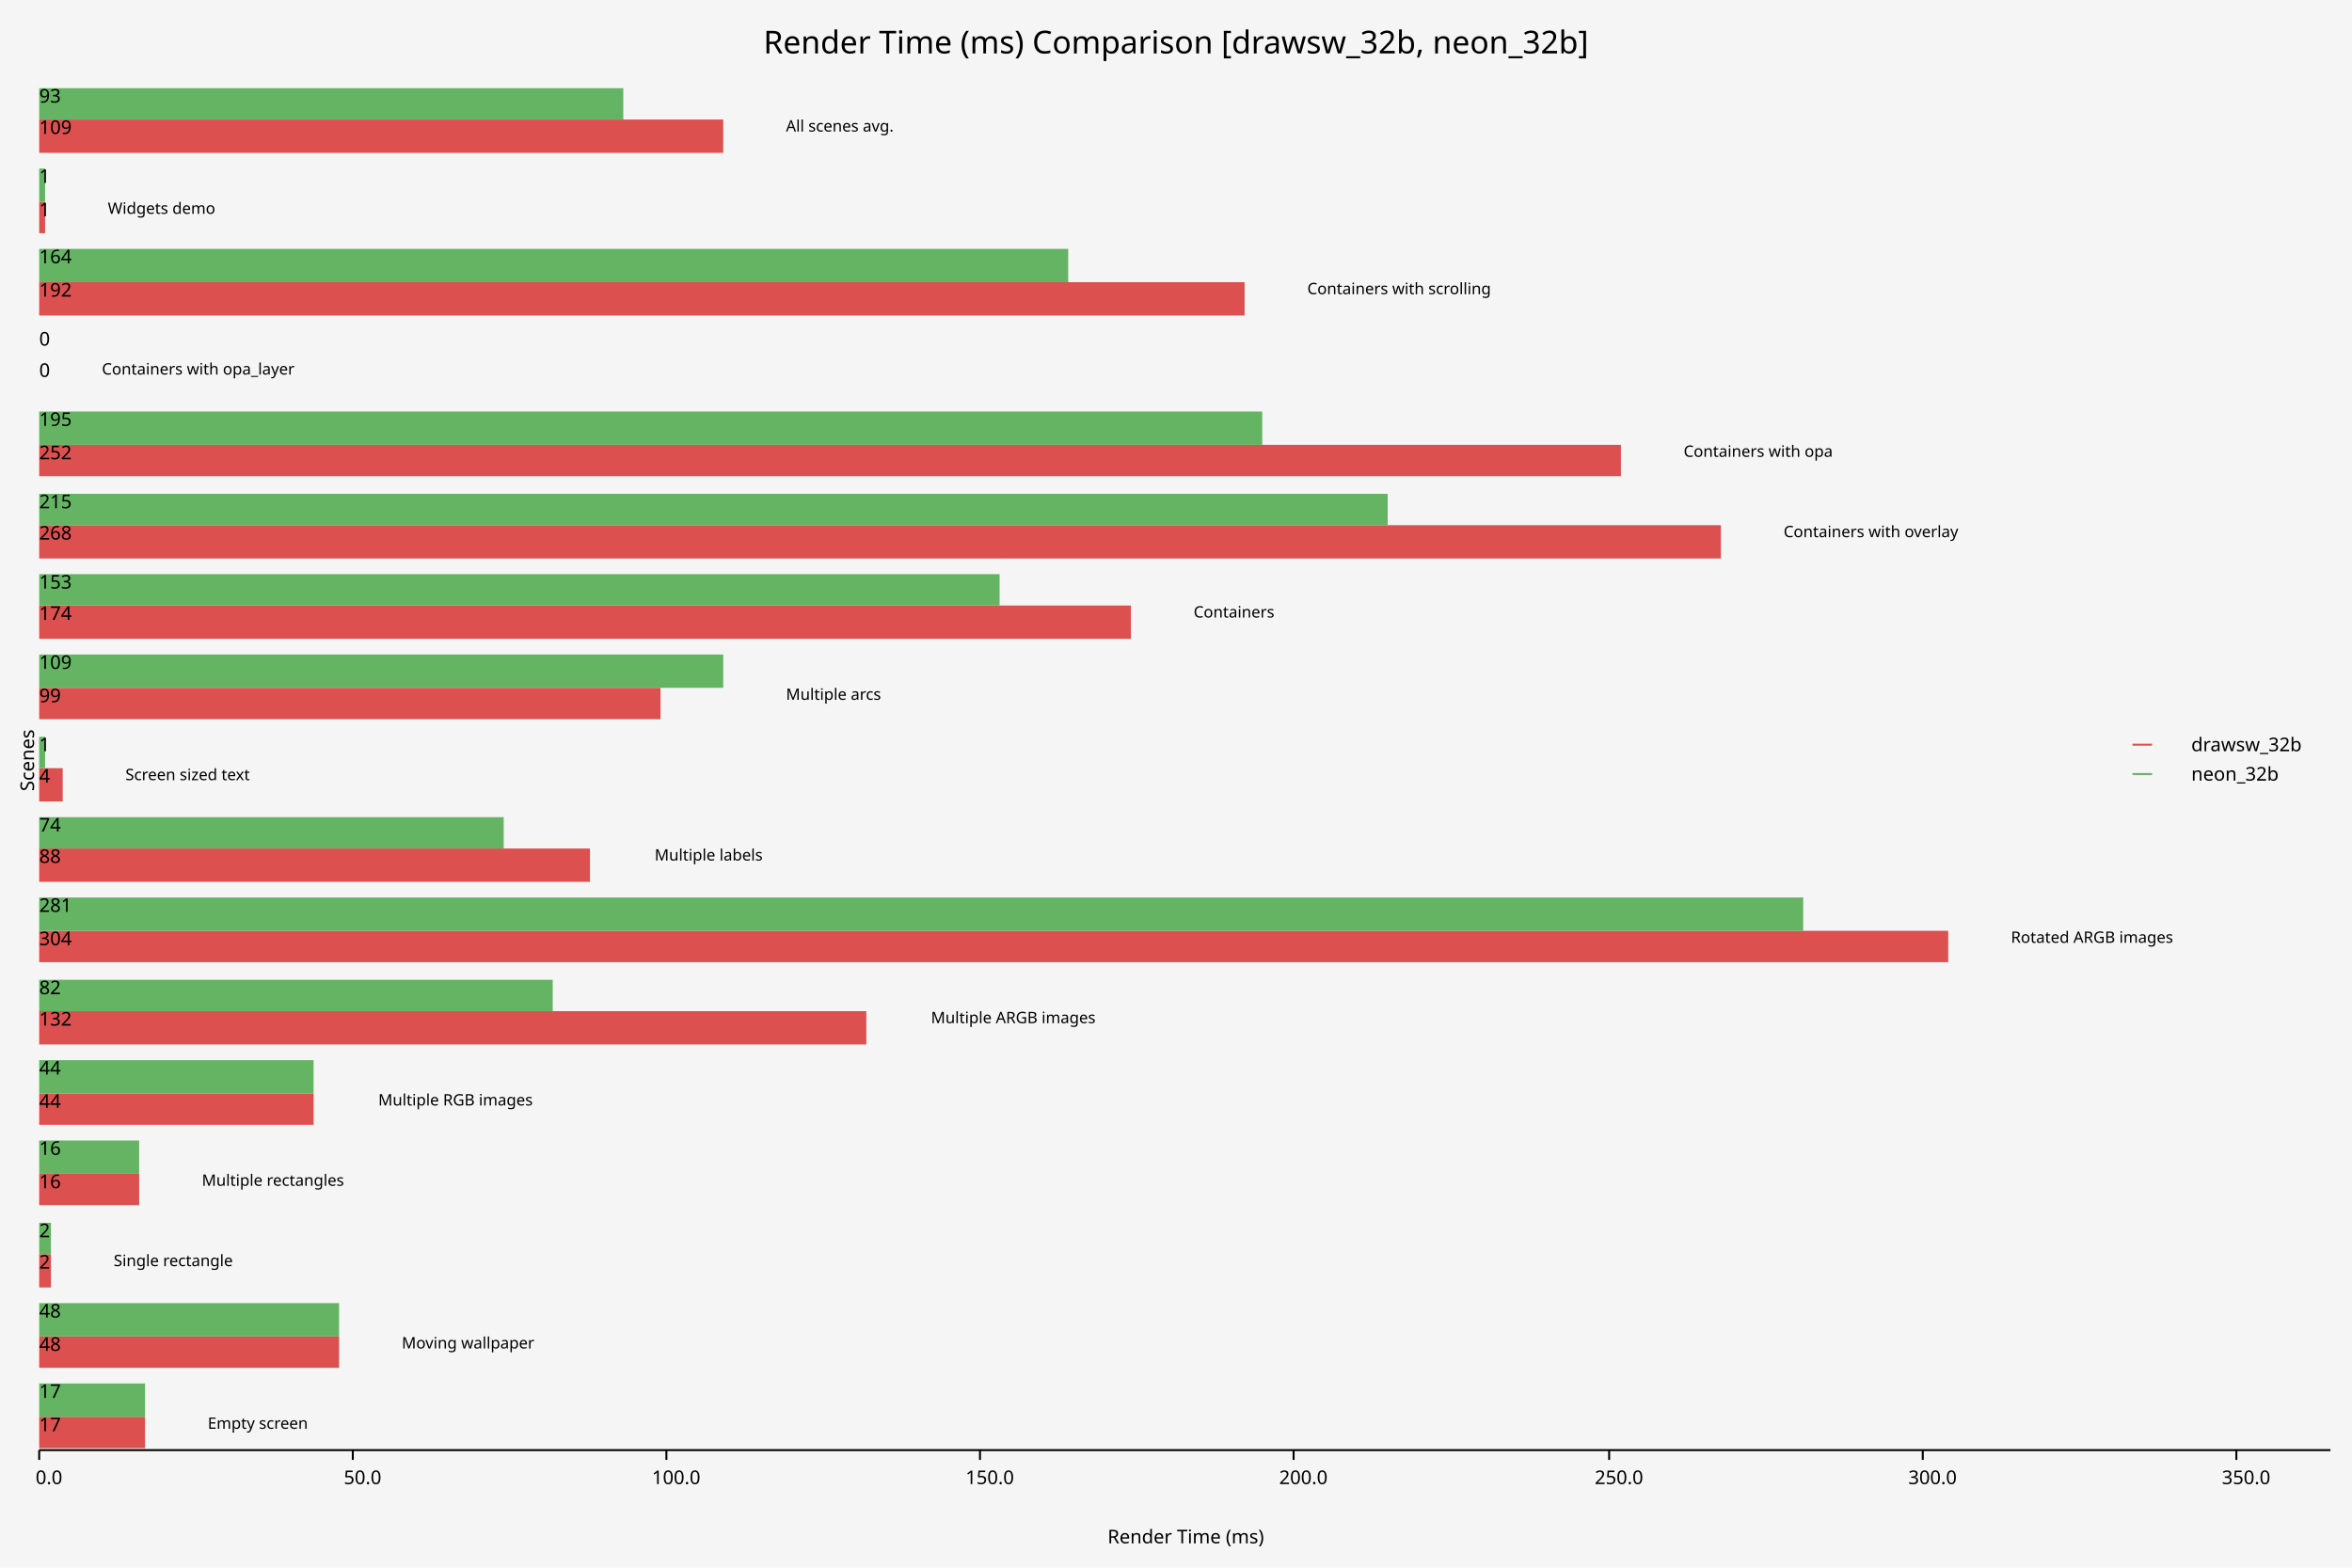
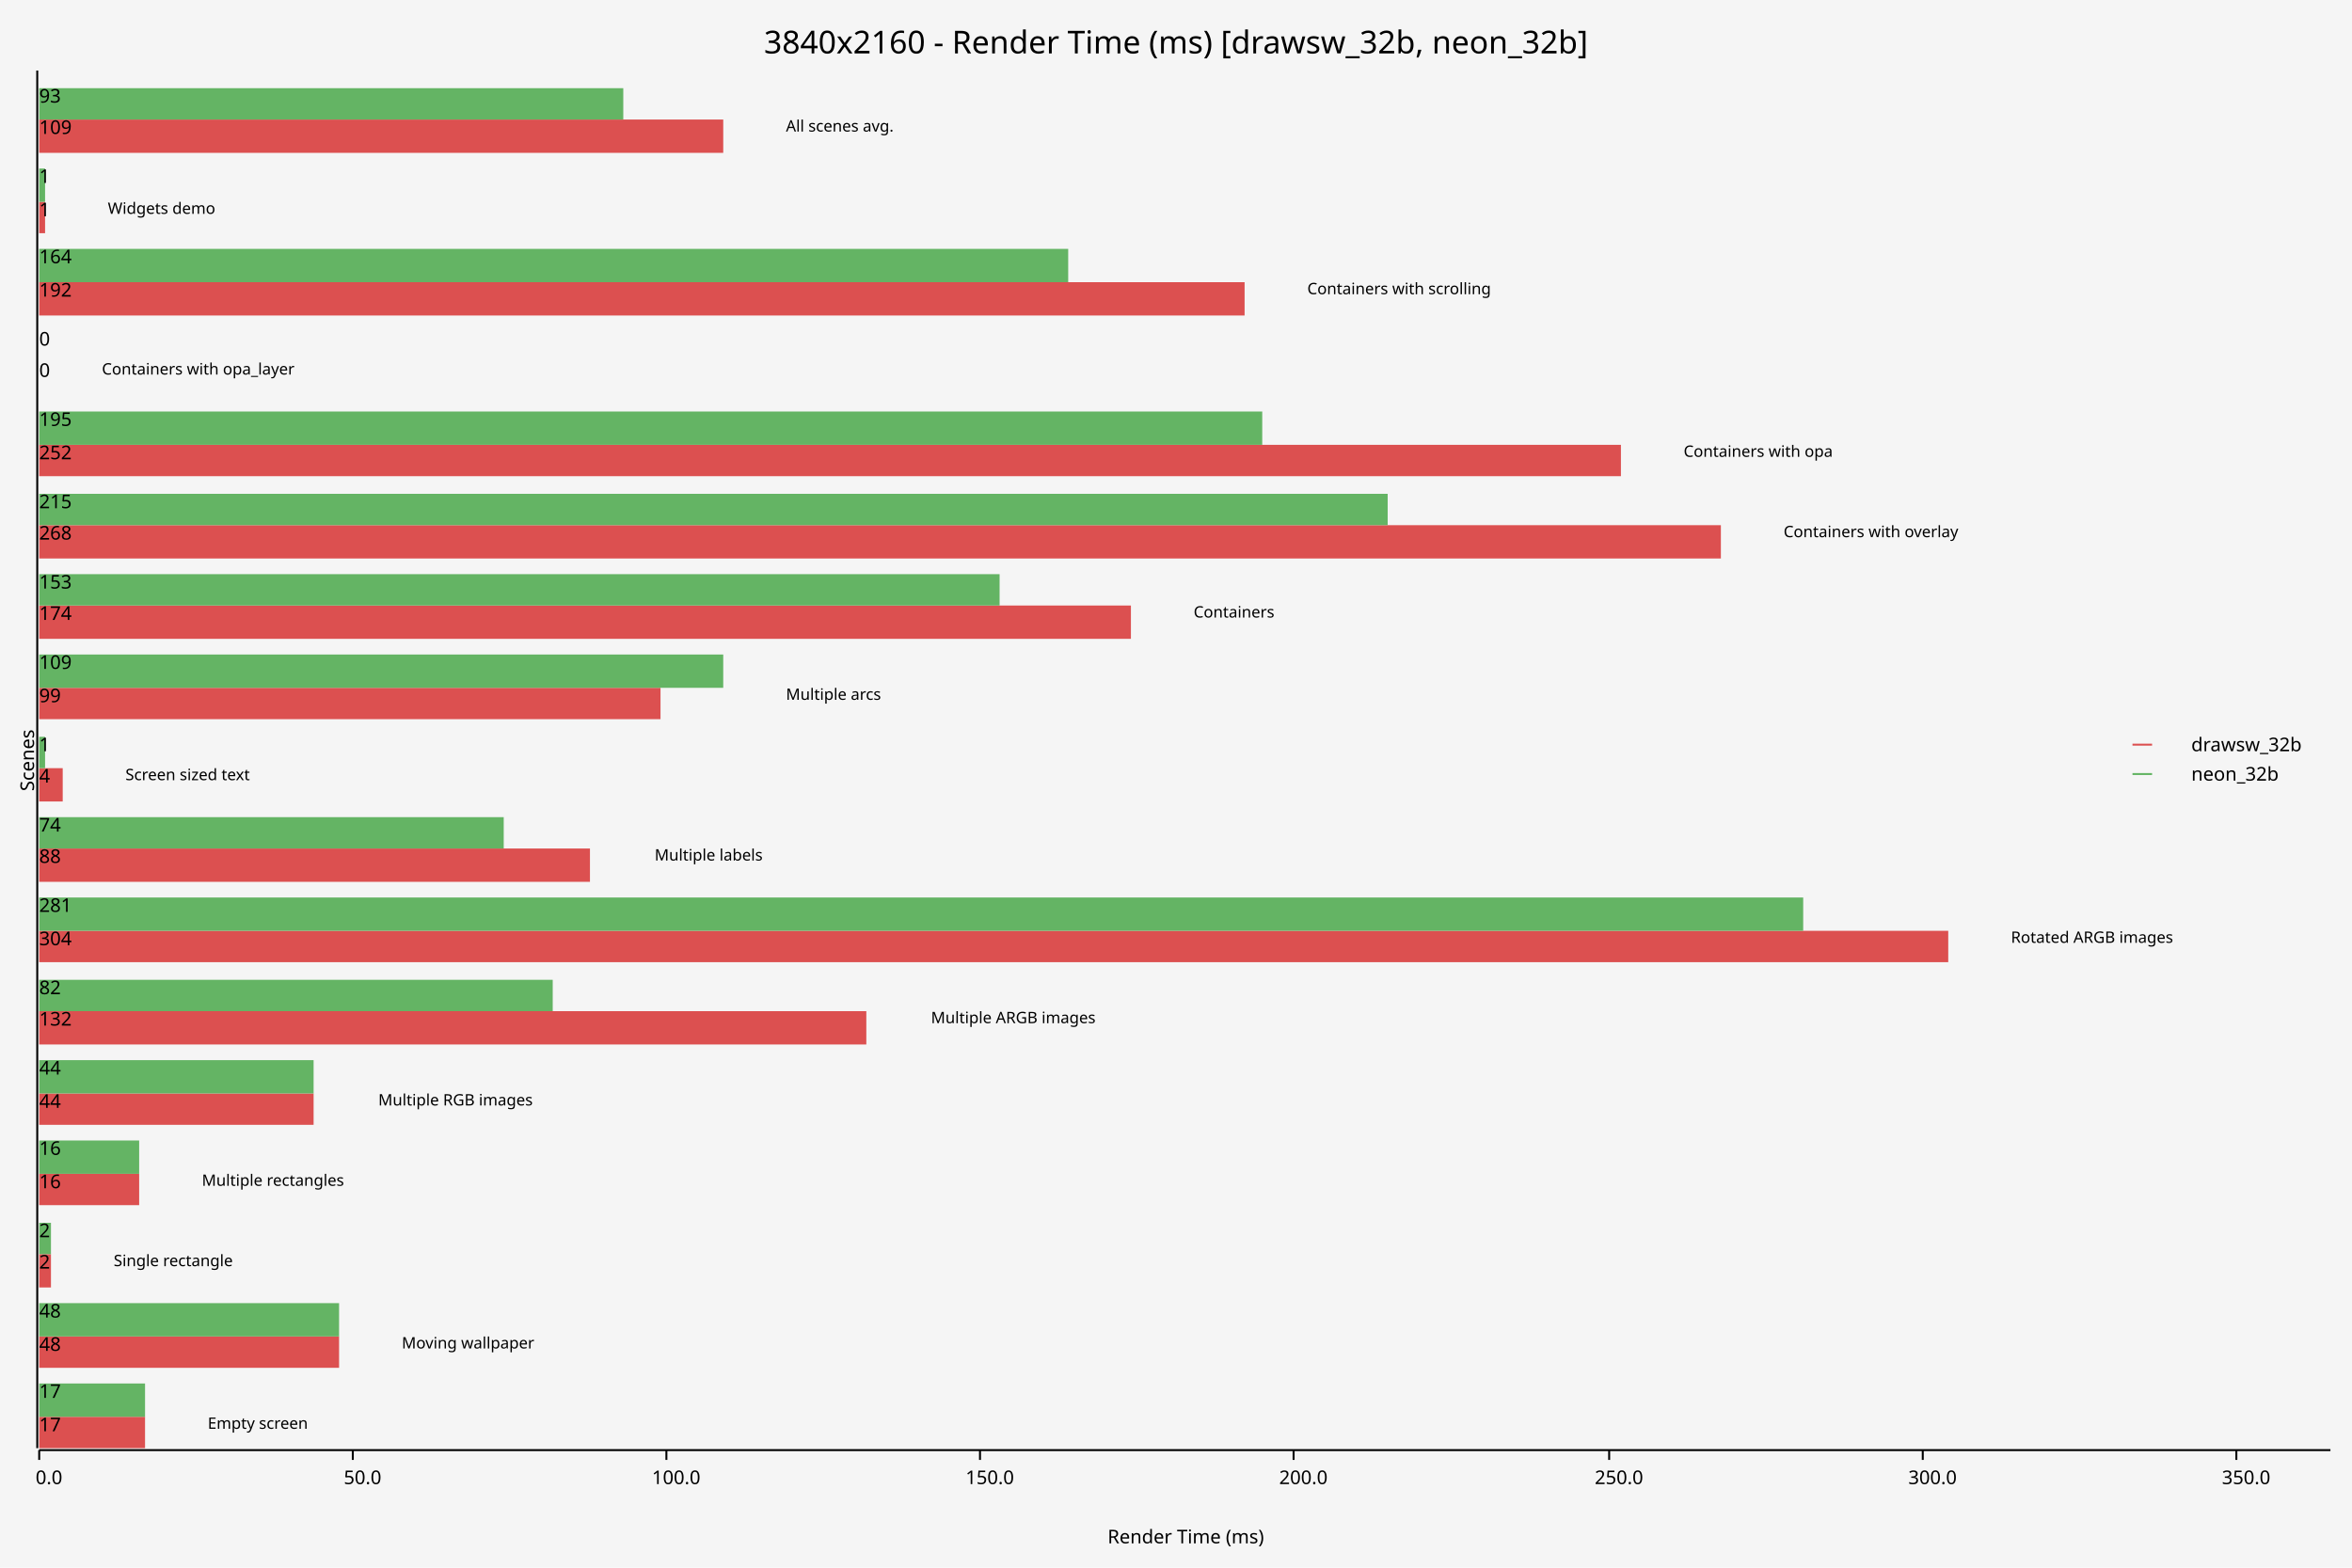
<svg xmlns="http://www.w3.org/2000/svg" width="1200" height="800" viewBox="0 0 1200 800">
  <rect x="0" y="0" width="1200" height="800" opacity="1" fill="#F5F5F5" stroke="none" />
  <text x="600" y="15" dy="0.76em" text-anchor="middle" font-family="sans-serif" font-size="16.129" opacity="1" fill="#000000">
- Render Time (ms) Comparison [drawsw_32b, neon_32b]
+ 3840x2160 - Render Time (ms) [drawsw_32b, neon_32b]
</text>
  <text x="10" y="388" dy="0.76em" text-anchor="middle" font-family="sans-serif" font-size="9.677" opacity="1" fill="#000000" transform="rotate(270, 10, 388)">
Scenes
</text>
  <text x="605" y="790" dy="-0.5ex" text-anchor="middle" font-family="sans-serif" font-size="9.677" opacity="1" fill="#000000">
Render Time (ms)
</text>
+   <polyline fill="none" opacity="1" stroke="#000000" stroke-width="1" points="19,36 19,739 " />
  <polyline fill="none" opacity="1" stroke="#000000" stroke-width="1" points="20,740 1189,740 " />
  <text x="25" y="750" dy="0.76em" text-anchor="middle" font-family="sans-serif" font-size="9.677" opacity="1" fill="#000000">
0.0
</text>
  <polyline fill="none" opacity="1" stroke="#000000" stroke-width="1" points="20,740 20,745 " />
  <text x="185" y="750" dy="0.76em" text-anchor="middle" font-family="sans-serif" font-size="9.677" opacity="1" fill="#000000">
50.0
</text>
  <polyline fill="none" opacity="1" stroke="#000000" stroke-width="1" points="180,740 180,745 " />
  <text x="345" y="750" dy="0.76em" text-anchor="middle" font-family="sans-serif" font-size="9.677" opacity="1" fill="#000000">
100.0
</text>
  <polyline fill="none" opacity="1" stroke="#000000" stroke-width="1" points="340,740 340,745 " />
  <text x="505" y="750" dy="0.76em" text-anchor="middle" font-family="sans-serif" font-size="9.677" opacity="1" fill="#000000">
150.0
</text>
  <polyline fill="none" opacity="1" stroke="#000000" stroke-width="1" points="500,740 500,745 " />
  <text x="665" y="750" dy="0.76em" text-anchor="middle" font-family="sans-serif" font-size="9.677" opacity="1" fill="#000000">
200.0
</text>
  <polyline fill="none" opacity="1" stroke="#000000" stroke-width="1" points="660,740 660,745 " />
  <text x="826" y="750" dy="0.76em" text-anchor="middle" font-family="sans-serif" font-size="9.677" opacity="1" fill="#000000">
250.0
</text>
  <polyline fill="none" opacity="1" stroke="#000000" stroke-width="1" points="821,740 821,745 " />
  <text x="986" y="750" dy="0.76em" text-anchor="middle" font-family="sans-serif" font-size="9.677" opacity="1" fill="#000000">
300.0
</text>
  <polyline fill="none" opacity="1" stroke="#000000" stroke-width="1" points="981,740 981,745 " />
  <text x="1146" y="750" dy="0.76em" text-anchor="middle" font-family="sans-serif" font-size="9.677" opacity="1" fill="#000000">
350.0
</text>
  <polyline fill="none" opacity="1" stroke="#000000" stroke-width="1" points="1141,740 1141,745 " />
  <rect x="20" y="723" width="54" height="16" opacity="1" fill="#DC5050" stroke="none" />
  <rect x="20" y="682" width="153" height="16" opacity="1" fill="#DC5050" stroke="none" />
  <rect x="20" y="640" width="6" height="17" opacity="1" fill="#DC5050" stroke="none" />
  <rect x="20" y="599" width="51" height="16" opacity="1" fill="#DC5050" stroke="none" />
  <rect x="20" y="558" width="140" height="16" opacity="1" fill="#DC5050" stroke="none" />
  <rect x="20" y="516" width="422" height="17" opacity="1" fill="#DC5050" stroke="none" />
  <rect x="20" y="475" width="974" height="16" opacity="1" fill="#DC5050" stroke="none" />
  <rect x="20" y="433" width="281" height="17" opacity="1" fill="#DC5050" stroke="none" />
  <rect x="20" y="392" width="12" height="17" opacity="1" fill="#DC5050" stroke="none" />
  <rect x="20" y="351" width="317" height="16" opacity="1" fill="#DC5050" stroke="none" />
  <rect x="20" y="309" width="557" height="17" opacity="1" fill="#DC5050" stroke="none" />
  <rect x="20" y="268" width="858" height="17" opacity="1" fill="#DC5050" stroke="none" />
  <rect x="20" y="227" width="807" height="16" opacity="1" fill="#DC5050" stroke="none" />
  <rect x="20" y="185" width="0" height="17" opacity="1" fill="#DC5050" stroke="none" />
  <rect x="20" y="144" width="615" height="17" opacity="1" fill="#DC5050" stroke="none" />
  <rect x="20" y="103" width="3" height="16" opacity="1" fill="#DC5050" stroke="none" />
  <rect x="20" y="61" width="349" height="17" opacity="1" fill="#DC5050" stroke="none" />
  <text x="20" y="723" dy="0.76em" text-anchor="start" font-family="sans-serif" font-size="9.677" opacity="1" fill="#000000">
17
</text>
  <text x="20" y="682" dy="0.76em" text-anchor="start" font-family="sans-serif" font-size="9.677" opacity="1" fill="#000000">
48
</text>
  <text x="20" y="640" dy="0.76em" text-anchor="start" font-family="sans-serif" font-size="9.677" opacity="1" fill="#000000">
2
</text>
  <text x="20" y="599" dy="0.76em" text-anchor="start" font-family="sans-serif" font-size="9.677" opacity="1" fill="#000000">
16
</text>
  <text x="20" y="558" dy="0.76em" text-anchor="start" font-family="sans-serif" font-size="9.677" opacity="1" fill="#000000">
44
</text>
  <text x="20" y="516" dy="0.76em" text-anchor="start" font-family="sans-serif" font-size="9.677" opacity="1" fill="#000000">
132
</text>
  <text x="20" y="475" dy="0.76em" text-anchor="start" font-family="sans-serif" font-size="9.677" opacity="1" fill="#000000">
304
</text>
  <text x="20" y="433" dy="0.76em" text-anchor="start" font-family="sans-serif" font-size="9.677" opacity="1" fill="#000000">
88
</text>
  <text x="20" y="392" dy="0.76em" text-anchor="start" font-family="sans-serif" font-size="9.677" opacity="1" fill="#000000">
4
</text>
  <text x="20" y="351" dy="0.76em" text-anchor="start" font-family="sans-serif" font-size="9.677" opacity="1" fill="#000000">
99
</text>
  <text x="20" y="309" dy="0.76em" text-anchor="start" font-family="sans-serif" font-size="9.677" opacity="1" fill="#000000">
174
</text>
  <text x="20" y="268" dy="0.76em" text-anchor="start" font-family="sans-serif" font-size="9.677" opacity="1" fill="#000000">
268
</text>
  <text x="20" y="227" dy="0.76em" text-anchor="start" font-family="sans-serif" font-size="9.677" opacity="1" fill="#000000">
252
</text>
  <text x="20" y="185" dy="0.76em" text-anchor="start" font-family="sans-serif" font-size="9.677" opacity="1" fill="#000000">
0
</text>
  <text x="20" y="144" dy="0.76em" text-anchor="start" font-family="sans-serif" font-size="9.677" opacity="1" fill="#000000">
192
</text>
  <text x="20" y="103" dy="0.76em" text-anchor="start" font-family="sans-serif" font-size="9.677" opacity="1" fill="#000000">
1
</text>
  <text x="20" y="61" dy="0.76em" text-anchor="start" font-family="sans-serif" font-size="9.677" opacity="1" fill="#000000">
109
</text>
  <rect x="20" y="706" width="54" height="17" opacity="1" fill="#64B464" stroke="none" />
  <rect x="20" y="665" width="153" height="17" opacity="1" fill="#64B464" stroke="none" />
  <rect x="20" y="624" width="6" height="16" opacity="1" fill="#64B464" stroke="none" />
  <rect x="20" y="582" width="51" height="17" opacity="1" fill="#64B464" stroke="none" />
  <rect x="20" y="541" width="140" height="17" opacity="1" fill="#64B464" stroke="none" />
  <rect x="20" y="500" width="262" height="16" opacity="1" fill="#64B464" stroke="none" />
  <rect x="20" y="458" width="900" height="17" opacity="1" fill="#64B464" stroke="none" />
  <rect x="20" y="417" width="237" height="16" opacity="1" fill="#64B464" stroke="none" />
  <rect x="20" y="376" width="3" height="16" opacity="1" fill="#64B464" stroke="none" />
  <rect x="20" y="334" width="349" height="17" opacity="1" fill="#64B464" stroke="none" />
  <rect x="20" y="293" width="490" height="16" opacity="1" fill="#64B464" stroke="none" />
  <rect x="20" y="252" width="688" height="16" opacity="1" fill="#64B464" stroke="none" />
  <rect x="20" y="210" width="624" height="17" opacity="1" fill="#64B464" stroke="none" />
  <rect x="20" y="169" width="0" height="16" opacity="1" fill="#64B464" stroke="none" />
  <rect x="20" y="127" width="525" height="17" opacity="1" fill="#64B464" stroke="none" />
  <rect x="20" y="86" width="3" height="17" opacity="1" fill="#64B464" stroke="none" />
  <rect x="20" y="45" width="298" height="16" opacity="1" fill="#64B464" stroke="none" />
  <text x="20" y="706" dy="0.76em" text-anchor="start" font-family="sans-serif" font-size="9.677" opacity="1" fill="#000000">
17
</text>
  <text x="20" y="665" dy="0.76em" text-anchor="start" font-family="sans-serif" font-size="9.677" opacity="1" fill="#000000">
48
</text>
  <text x="20" y="624" dy="0.76em" text-anchor="start" font-family="sans-serif" font-size="9.677" opacity="1" fill="#000000">
2
</text>
  <text x="20" y="582" dy="0.76em" text-anchor="start" font-family="sans-serif" font-size="9.677" opacity="1" fill="#000000">
16
</text>
  <text x="20" y="541" dy="0.76em" text-anchor="start" font-family="sans-serif" font-size="9.677" opacity="1" fill="#000000">
44
</text>
  <text x="20" y="500" dy="0.76em" text-anchor="start" font-family="sans-serif" font-size="9.677" opacity="1" fill="#000000">
82
</text>
  <text x="20" y="458" dy="0.76em" text-anchor="start" font-family="sans-serif" font-size="9.677" opacity="1" fill="#000000">
281
</text>
  <text x="20" y="417" dy="0.76em" text-anchor="start" font-family="sans-serif" font-size="9.677" opacity="1" fill="#000000">
74
</text>
  <text x="20" y="376" dy="0.76em" text-anchor="start" font-family="sans-serif" font-size="9.677" opacity="1" fill="#000000">
1
</text>
  <text x="20" y="334" dy="0.76em" text-anchor="start" font-family="sans-serif" font-size="9.677" opacity="1" fill="#000000">
109
</text>
  <text x="20" y="293" dy="0.76em" text-anchor="start" font-family="sans-serif" font-size="9.677" opacity="1" fill="#000000">
153
</text>
  <text x="20" y="252" dy="0.76em" text-anchor="start" font-family="sans-serif" font-size="9.677" opacity="1" fill="#000000">
215
</text>
  <text x="20" y="210" dy="0.76em" text-anchor="start" font-family="sans-serif" font-size="9.677" opacity="1" fill="#000000">
195
</text>
  <text x="20" y="169" dy="0.76em" text-anchor="start" font-family="sans-serif" font-size="9.677" opacity="1" fill="#000000">
0
</text>
  <text x="20" y="127" dy="0.76em" text-anchor="start" font-family="sans-serif" font-size="9.677" opacity="1" fill="#000000">
164
</text>
  <text x="20" y="86" dy="0.76em" text-anchor="start" font-family="sans-serif" font-size="9.677" opacity="1" fill="#000000">
1
</text>
  <text x="20" y="45" dy="0.76em" text-anchor="start" font-family="sans-serif" font-size="9.677" opacity="1" fill="#000000">
93
</text>
  <text x="106" y="723" dy="0.76em" text-anchor="start" font-family="sans-serif" font-size="8.065" opacity="1" fill="#000000">
Empty screen
</text>
  <text x="205" y="682" dy="0.76em" text-anchor="start" font-family="sans-serif" font-size="8.065" opacity="1" fill="#000000">
Moving wallpaper
</text>
  <text x="58" y="640" dy="0.76em" text-anchor="start" font-family="sans-serif" font-size="8.065" opacity="1" fill="#000000">
Single rectangle
</text>
  <text x="103" y="599" dy="0.76em" text-anchor="start" font-family="sans-serif" font-size="8.065" opacity="1" fill="#000000">
Multiple rectangles
</text>
  <text x="193" y="558" dy="0.76em" text-anchor="start" font-family="sans-serif" font-size="8.065" opacity="1" fill="#000000">
Multiple RGB images
</text>
  <text x="475" y="516" dy="0.76em" text-anchor="start" font-family="sans-serif" font-size="8.065" opacity="1" fill="#000000">
Multiple ARGB images
</text>
  <text x="1026" y="475" dy="0.76em" text-anchor="start" font-family="sans-serif" font-size="8.065" opacity="1" fill="#000000">
Rotated ARGB images
</text>
  <text x="334" y="433" dy="0.76em" text-anchor="start" font-family="sans-serif" font-size="8.065" opacity="1" fill="#000000">
Multiple labels
</text>
  <text x="64" y="392" dy="0.76em" text-anchor="start" font-family="sans-serif" font-size="8.065" opacity="1" fill="#000000">
Screen sized text
</text>
  <text x="401" y="351" dy="0.76em" text-anchor="start" font-family="sans-serif" font-size="8.065" opacity="1" fill="#000000">
Multiple arcs
</text>
  <text x="609" y="309" dy="0.76em" text-anchor="start" font-family="sans-serif" font-size="8.065" opacity="1" fill="#000000">
Containers
</text>
  <text x="910" y="268" dy="0.76em" text-anchor="start" font-family="sans-serif" font-size="8.065" opacity="1" fill="#000000">
Containers with overlay
</text>
  <text x="859" y="227" dy="0.76em" text-anchor="start" font-family="sans-serif" font-size="8.065" opacity="1" fill="#000000">
Containers with opa
</text>
  <text x="52" y="185" dy="0.76em" text-anchor="start" font-family="sans-serif" font-size="8.065" opacity="1" fill="#000000">
Containers with opa_layer
</text>
  <text x="667" y="144" dy="0.76em" text-anchor="start" font-family="sans-serif" font-size="8.065" opacity="1" fill="#000000">
Containers with scrolling
</text>
  <text x="55" y="103" dy="0.76em" text-anchor="start" font-family="sans-serif" font-size="8.065" opacity="1" fill="#000000">
Widgets demo
</text>
  <text x="401" y="61" dy="0.76em" text-anchor="start" font-family="sans-serif" font-size="8.065" opacity="1" fill="#000000">
All scenes avg.
</text>
  <text x="1118" y="376" dy="0.76em" text-anchor="start" font-family="sans-serif" font-size="9.677" opacity="1" fill="#000000">
drawsw_32b
</text>
  <text x="1118" y="391" dy="0.76em" text-anchor="start" font-family="sans-serif" font-size="9.677" opacity="1" fill="#000000">
neon_32b
</text>
  <polyline fill="none" opacity="1" stroke="#DC5050" stroke-width="1" points="1088,380 1098,380 " />
  <polyline fill="none" opacity="1" stroke="#64B464" stroke-width="1" points="1088,395 1098,395 " />
</svg>
